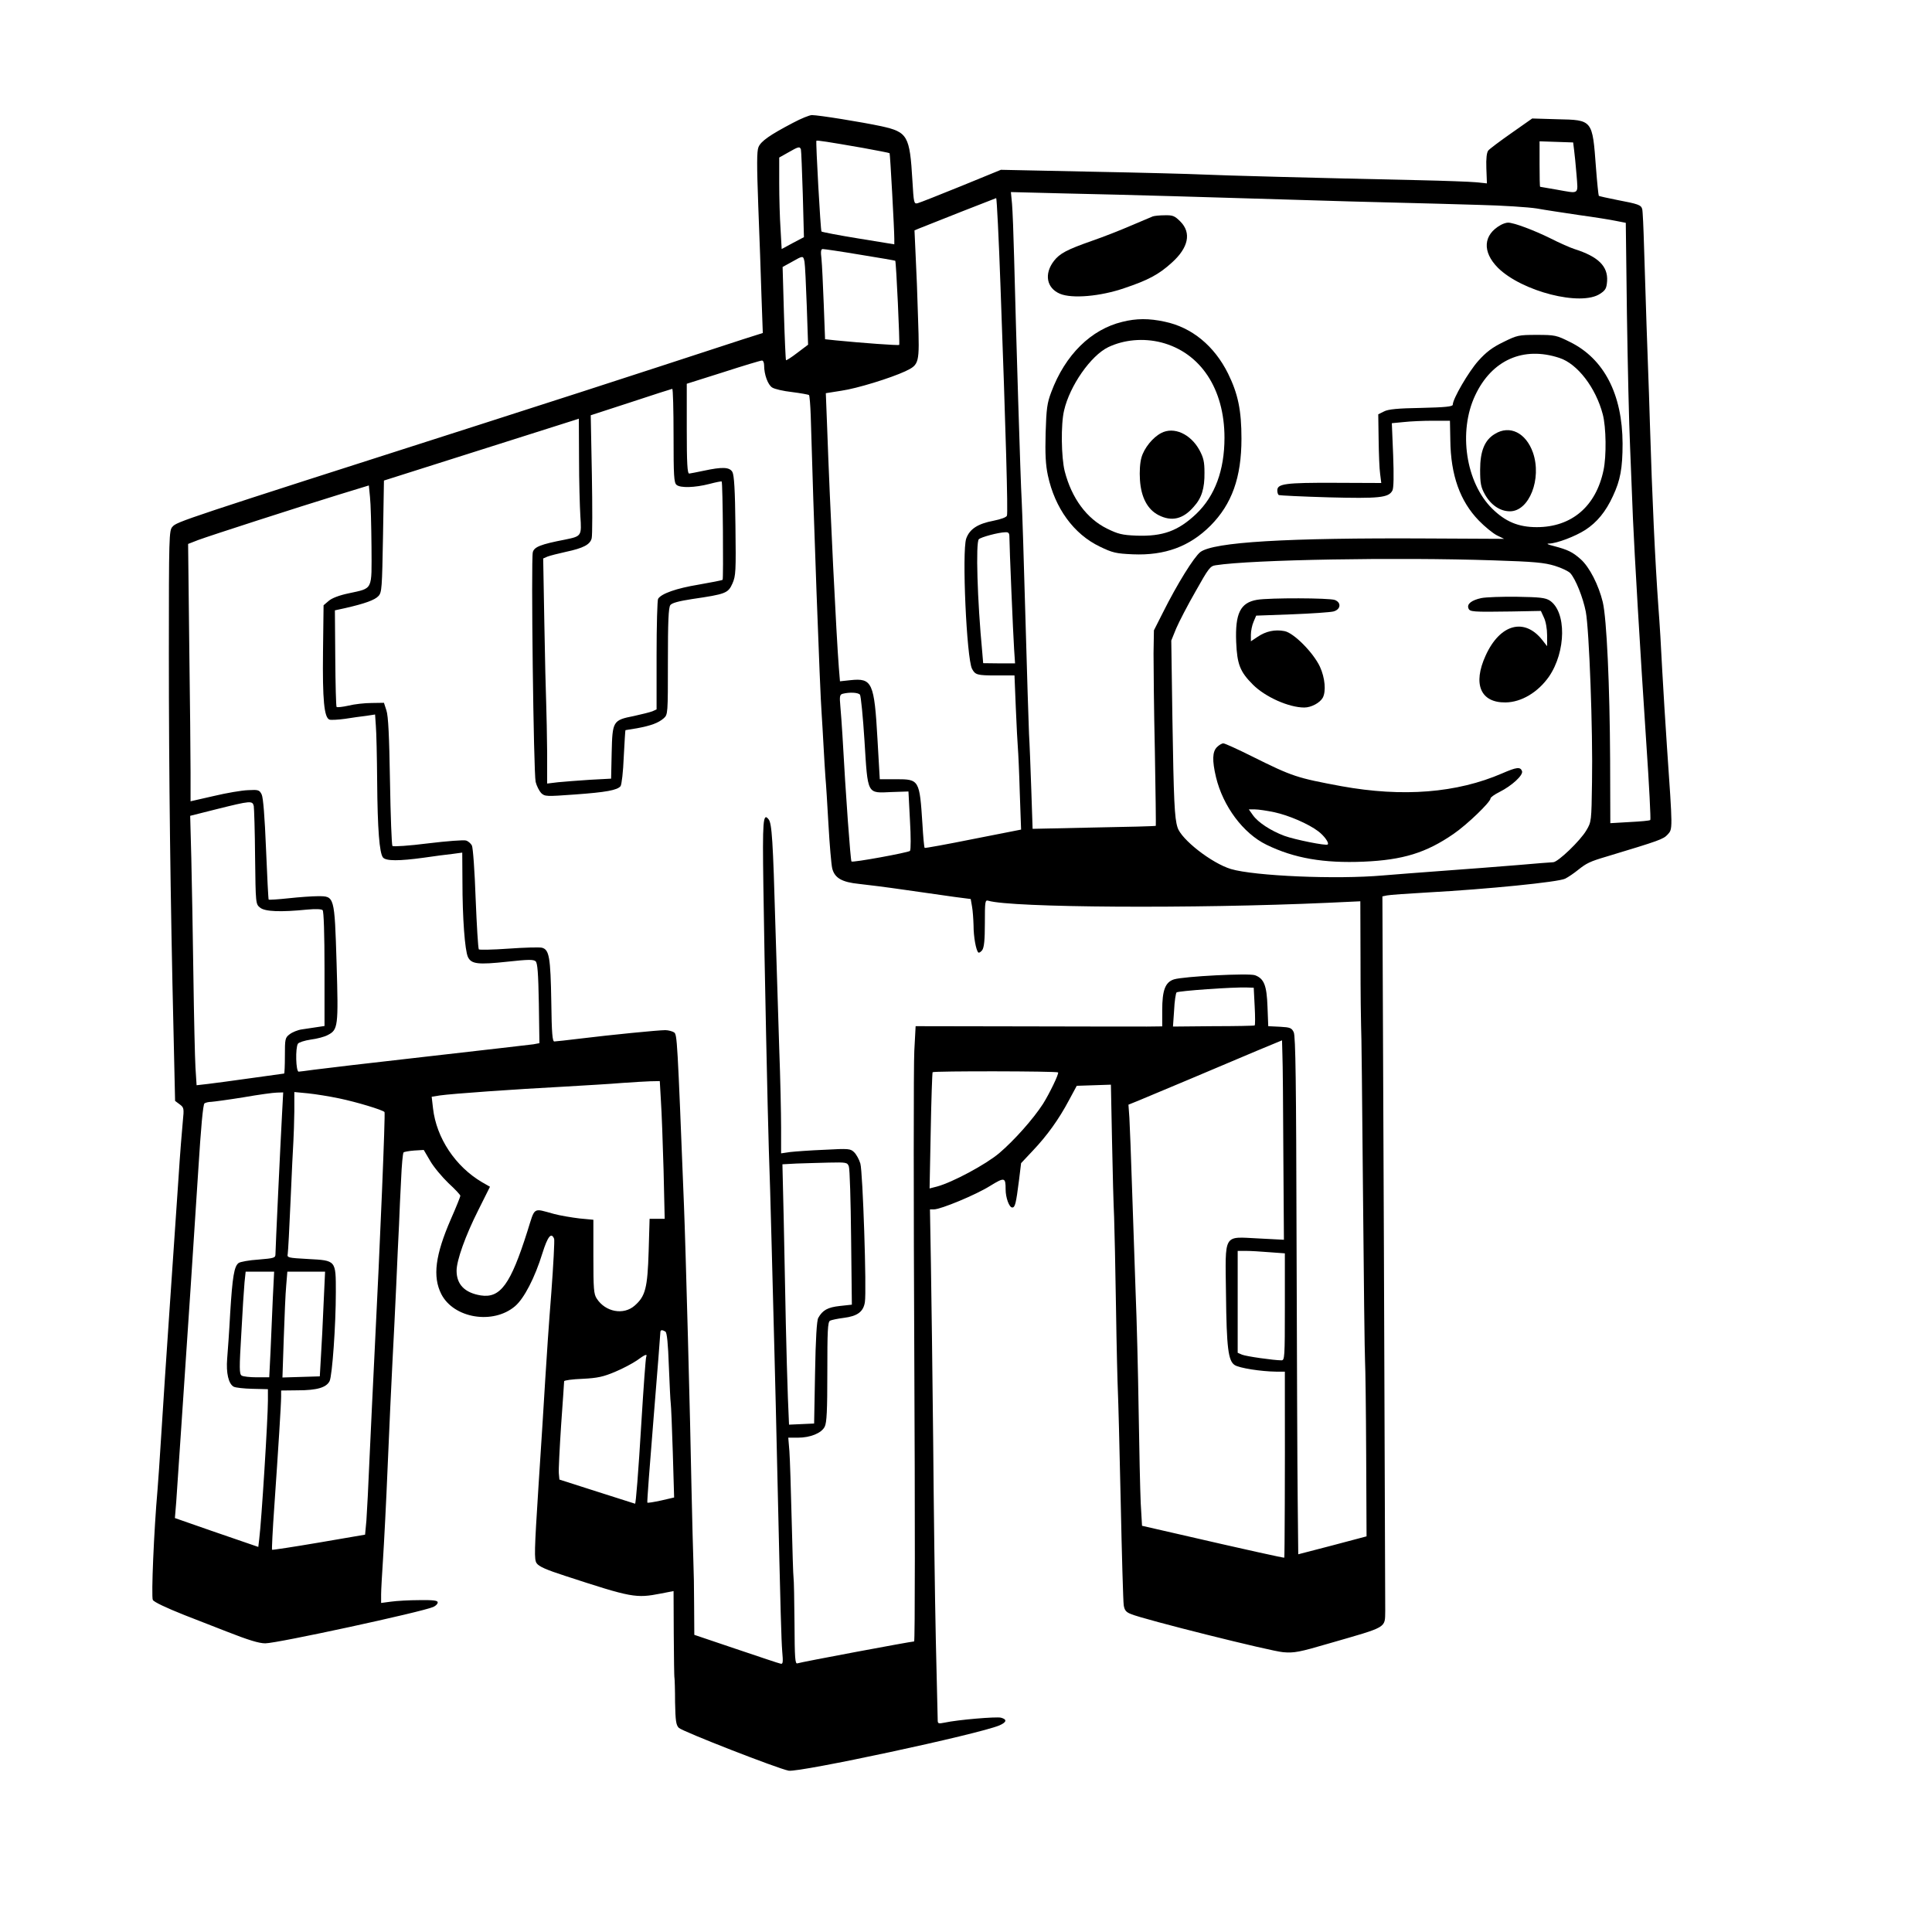
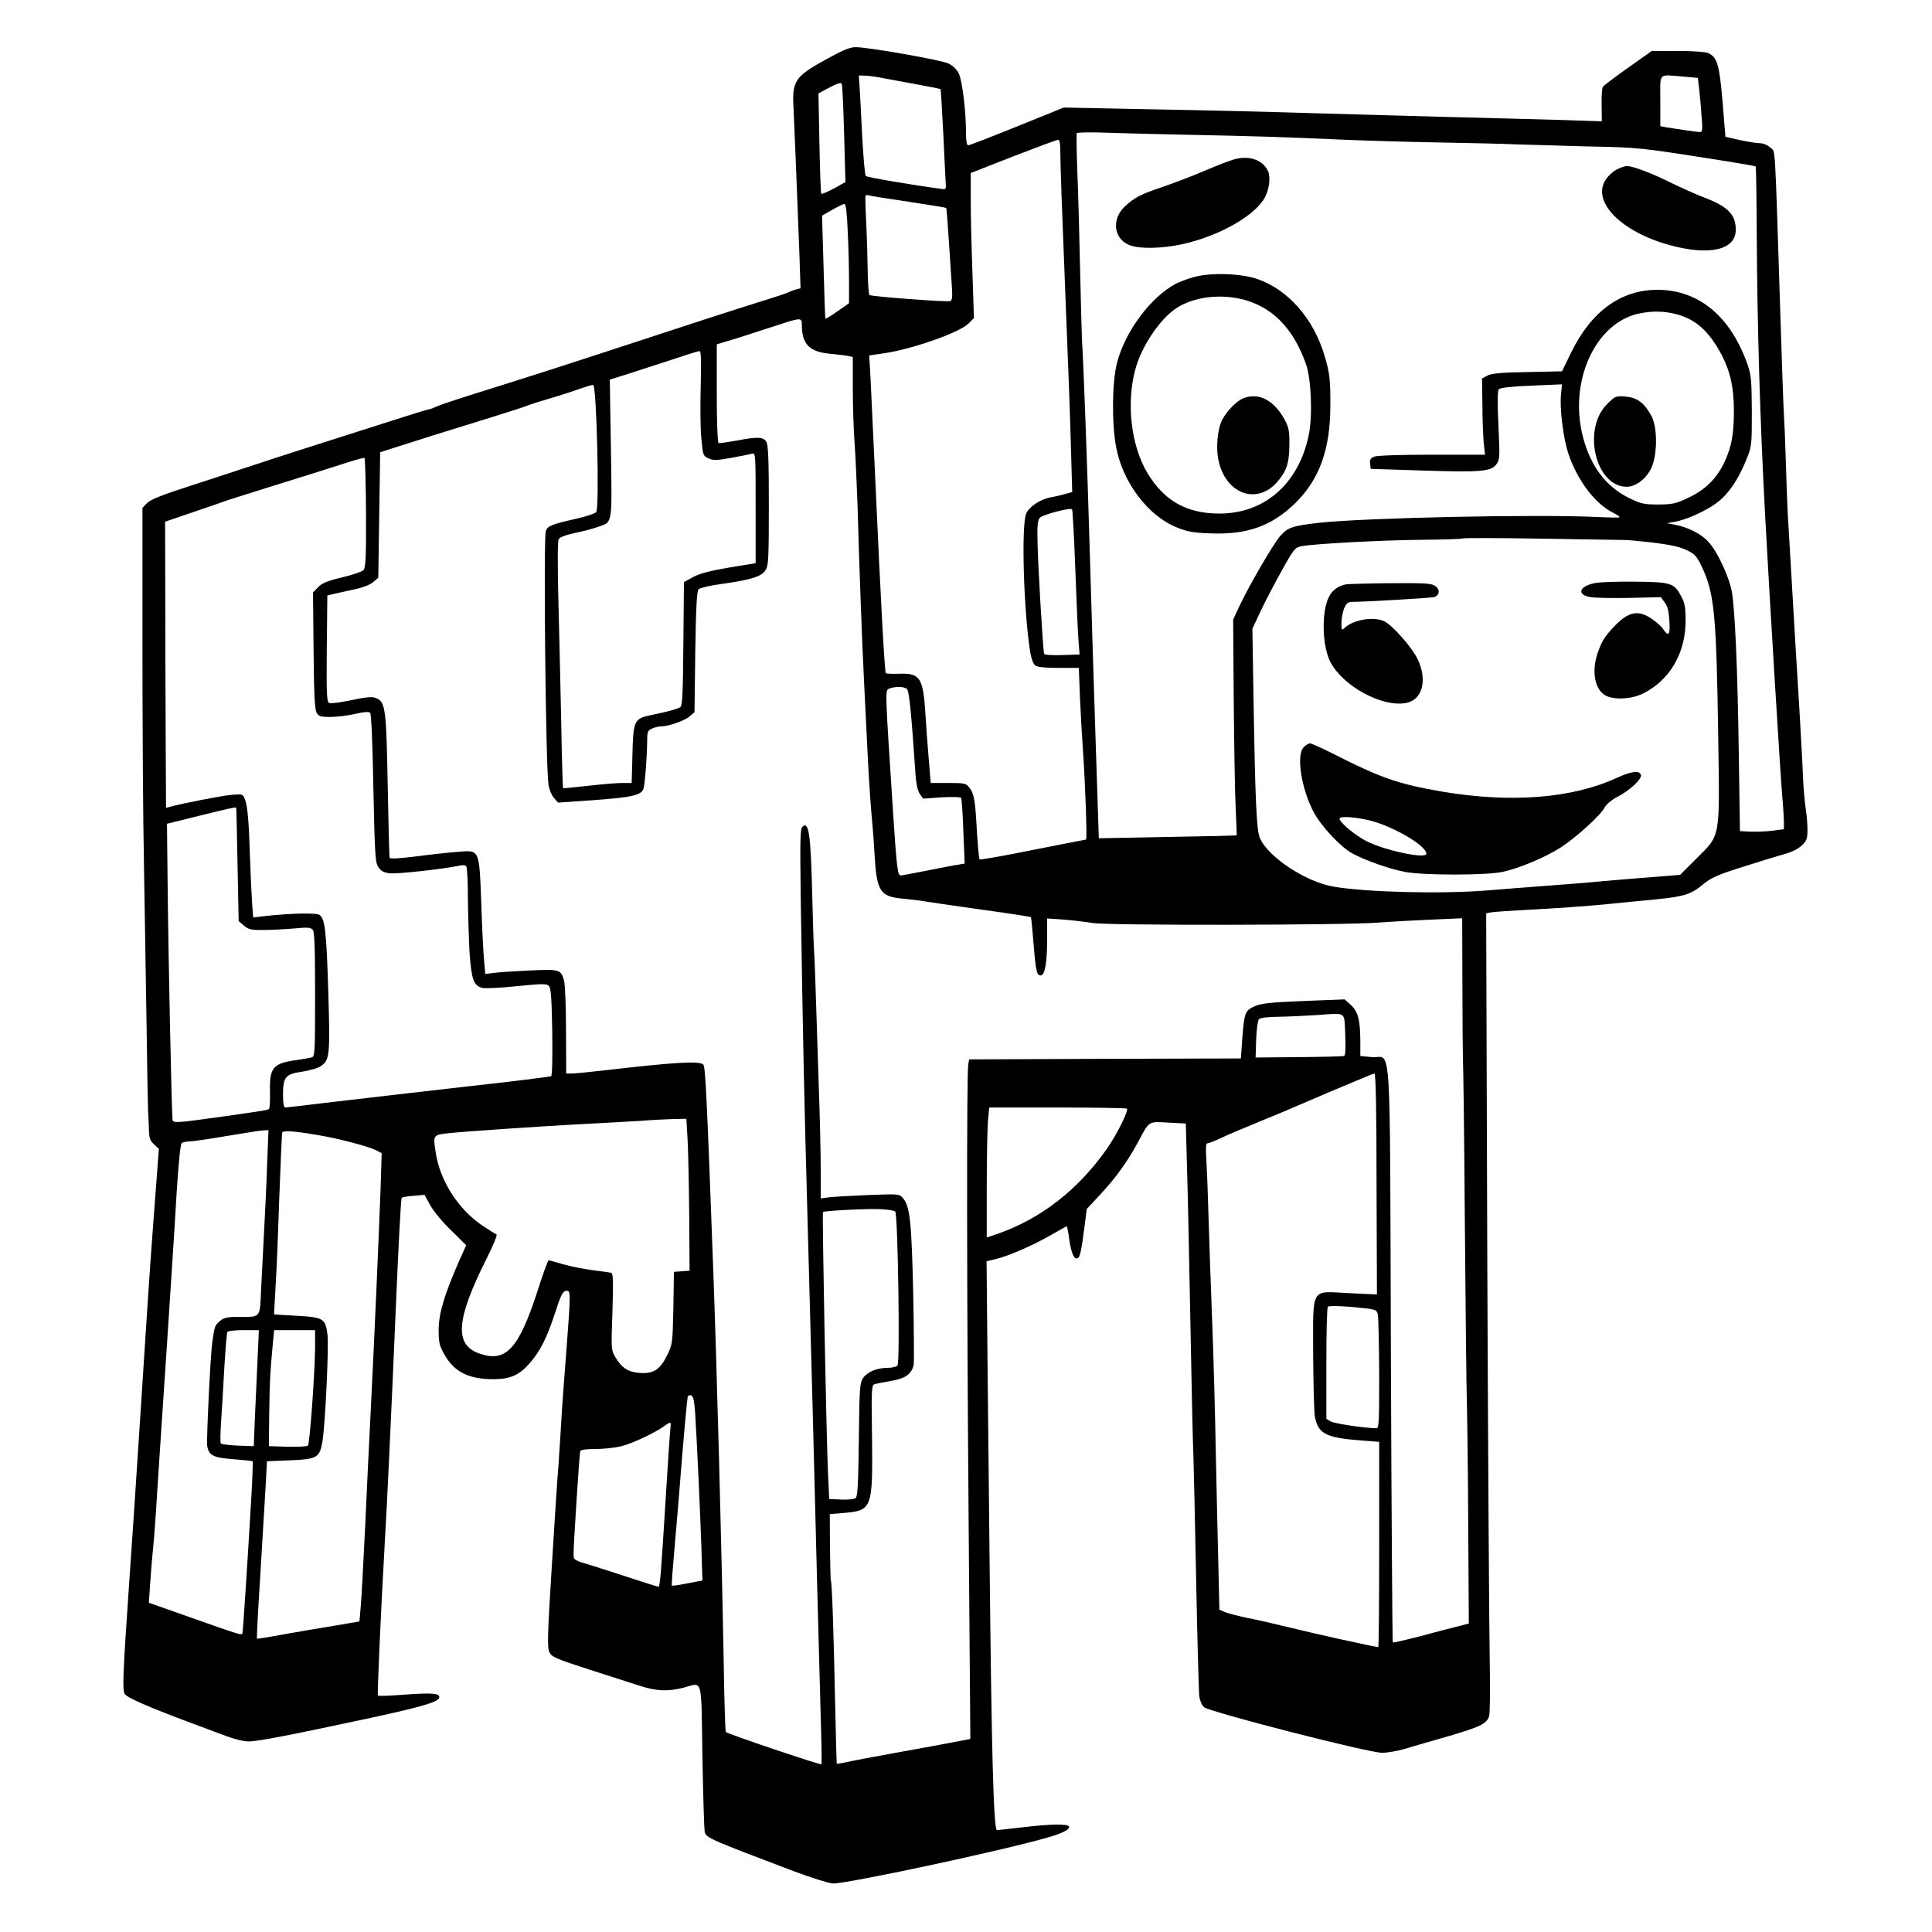
<svg xmlns="http://www.w3.org/2000/svg" version="1.0" width="1024pt" height="1024pt" viewBox="0 0 1024 1024" preserveAspectRatio="xMidYMid meet">
  <g transform="translate(0,1024) scale(0.1,-0.1)" fill="#000000" stroke="none">
-     <path d="M4203 9589 c-122 -64 -170 -97 -183 -129 -9 -22 -9 -94 -1 -312 6 -155 14 -371 17 -478 l7 -195 -104 -33 c-57 -19 -254 -83 -438 -143 -183 -60 -622 -202 -975 -315 -1564 -501 -1589 -509 -1612 -536 -18 -19 -19 -50 -19 -672 0 -637 8 -1304 25 -2016 l8 -355 24 -18 c23 -17 24 -21 17 -90 -4 -40 -15 -175 -23 -302 -9 -126 -29 -430 -46 -675 -17 -245 -37 -551 -45 -680 -8 -129 -17 -262 -20 -295 -19 -214 -34 -568 -25 -585 6 -11 69 -41 167 -80 87 -34 187 -73 223 -87 117 -46 173 -63 206 -63 63 0 834 167 891 193 13 6 23 16 23 24 0 10 -22 13 -97 12 -54 0 -122 -4 -150 -8 l-53 -7 0 45 c0 25 5 109 10 186 5 77 17 302 25 500 8 198 20 443 25 545 6 102 14 284 20 405 5 121 12 267 15 325 2 58 7 166 11 240 3 74 9 138 13 142 3 3 29 8 57 10 l50 3 34 -58 c19 -33 63 -85 97 -118 35 -32 63 -62 63 -67 0 -4 -22 -60 -50 -123 -83 -191 -98 -305 -51 -398 66 -129 275 -163 391 -64 48 41 105 151 145 281 28 89 47 113 62 76 3 -8 -4 -138 -15 -287 -12 -150 -26 -355 -32 -457 -6 -102 -22 -358 -36 -569 -22 -344 -23 -386 -10 -406 12 -18 51 -35 153 -68 352 -115 373 -119 506 -93 l67 13 1 -226 c1 -124 2 -230 4 -236 1 -5 3 -63 3 -127 2 -99 5 -121 20 -136 19 -19 524 -216 582 -227 57 -10 1005 193 1117 240 39 17 42 32 8 41 -26 6 -228 -11 -297 -26 -35 -7 -38 -6 -38 14 0 11 -5 203 -10 426 -5 223 -11 698 -14 1055 -4 358 -9 779 -12 938 l-5 287 21 0 c36 0 222 77 297 124 78 48 83 46 83 -18 0 -44 19 -96 35 -96 15 0 20 19 36 145 l11 90 62 66 c75 79 138 166 192 268 l41 76 90 3 91 3 6 -298 c3 -164 8 -345 11 -403 2 -58 7 -274 10 -480 3 -206 8 -406 10 -445 2 -38 9 -302 15 -585 6 -283 13 -530 16 -548 4 -26 12 -37 39 -47 65 -28 741 -197 806 -202 58 -5 85 0 245 47 312 90 294 79 296 173 0 28 -3 892 -7 1919 l-8 1867 24 5 c13 3 112 10 219 16 311 17 692 55 726 73 16 8 47 29 69 47 44 35 62 44 150 70 282 85 301 92 324 117 27 30 27 20 -4 468 -8 116 -19 298 -25 405 -5 107 -14 256 -20 330 -18 252 -33 578 -45 970 -3 96 -7 231 -10 300 -5 123 -9 260 -21 635 -3 105 -7 197 -10 207 -6 22 -22 27 -132 48 -51 10 -95 20 -98 22 -2 3 -9 70 -15 149 -19 255 -17 253 -205 257 l-133 4 -111 -78 c-60 -42 -116 -84 -122 -92 -8 -10 -12 -42 -10 -94 l3 -80 -58 6 c-32 3 -168 8 -303 11 -555 12 -1042 25 -1145 30 -60 3 -326 10 -590 15 l-480 10 -210 -86 c-116 -47 -219 -88 -231 -91 -20 -5 -21 0 -28 119 -14 239 -25 258 -165 289 -103 22 -332 59 -368 59 -12 0 -57 -18 -100 -41z m371 -133 c76 -14 139 -26 141 -28 3 -3 25 -405 25 -453 l0 -30 -190 31 c-105 17 -193 34 -196 37 -5 5 -31 476 -27 481 4 3 58 -5 247 -38z m3769 -11 c3 -22 9 -82 13 -132 8 -107 18 -100 -106 -78 -47 8 -86 15 -87 15 -2 0 -3 54 -3 120 l0 121 89 -3 89 -3 5 -40z m-4098 3 c2 -7 6 -115 10 -239 l6 -226 -59 -31 -59 -32 -6 107 c-4 58 -7 167 -7 242 l0 136 48 27 c54 31 61 33 67 16z m1980 -248 c176 -5 464 -14 640 -19 176 -6 417 -12 535 -15 118 -3 316 -8 440 -12 124 -3 261 -12 305 -19 44 -8 145 -23 225 -35 80 -11 168 -25 196 -31 l51 -10 6 -482 c4 -265 11 -585 17 -712 5 -126 12 -295 15 -375 8 -184 37 -682 71 -1193 15 -219 24 -400 21 -403 -3 -4 -52 -8 -109 -11 l-103 -6 -1 334 c-2 395 -18 749 -39 838 -22 90 -70 185 -117 227 -43 38 -67 50 -143 70 -33 8 -41 13 -24 13 41 1 138 38 191 72 62 40 109 97 147 180 39 83 51 147 51 278 -1 261 -98 449 -278 538 -72 36 -80 38 -177 38 -97 0 -104 -2 -177 -38 -58 -28 -91 -53 -133 -100 -51 -57 -135 -201 -135 -232 0 -10 -40 -14 -167 -17 -124 -2 -176 -7 -198 -19 l-30 -15 2 -134 c1 -74 4 -156 8 -182 l6 -48 -248 1 c-260 1 -303 -5 -303 -40 0 -11 3 -22 8 -25 4 -2 122 -8 263 -12 270 -7 319 -2 339 36 7 12 8 81 4 188 l-7 169 63 6 c35 4 104 7 154 7 l91 0 2 -103 c2 -186 52 -324 151 -426 31 -32 74 -67 95 -78 l39 -19 -404 2 c-753 4 -1135 -19 -1206 -72 -34 -27 -122 -168 -199 -322 l-47 -93 -2 -122 c0 -67 2 -300 7 -517 4 -217 6 -396 5 -397 -1 -2 -149 -6 -328 -9 l-325 -7 -7 209 c-4 115 -9 247 -12 294 -2 47 -11 324 -19 615 -8 292 -17 573 -20 625 -6 97 -30 889 -40 1285 -3 121 -8 249 -11 284 l-6 63 274 -7 c150 -3 417 -10 593 -15z m-922 -482 c28 -766 40 -1195 34 -1211 -3 -9 -32 -19 -71 -27 -84 -16 -127 -44 -145 -95 -23 -69 2 -634 31 -690 17 -32 27 -35 129 -35 l96 0 7 -172 c4 -95 9 -191 11 -213 2 -22 7 -128 10 -236 l7 -196 -254 -50 c-139 -28 -255 -49 -257 -47 -3 2 -8 59 -12 127 -15 233 -17 237 -138 237 l-88 0 -12 209 c-17 304 -28 328 -143 316 l-56 -6 -6 73 c-13 166 -47 846 -62 1274 l-7 180 82 13 c84 12 261 67 339 103 75 36 76 40 68 276 -3 114 -9 266 -13 339 l-6 132 24 10 c66 27 405 160 409 161 3 0 14 -213 23 -472z m-744 172 c101 -16 185 -31 186 -32 5 -6 25 -441 21 -446 -4 -4 -195 10 -337 24 l-56 6 -7 186 c-4 103 -9 211 -12 240 -5 40 -3 52 7 52 8 0 97 -13 198 -30z m-295 -37 c3 -16 8 -121 12 -234 l7 -206 -57 -43 c-31 -24 -58 -41 -60 -39 -2 2 -7 114 -11 249 l-7 245 49 27 c60 34 60 34 67 1z m4001 -510 c96 -31 193 -158 230 -299 18 -68 20 -221 4 -296 -40 -192 -169 -302 -354 -302 -97 0 -166 29 -236 98 -140 138 -181 409 -90 601 88 187 255 261 446 198z m-4215 -40 c0 -48 20 -103 43 -117 12 -8 59 -19 105 -24 46 -6 86 -13 90 -16 3 -4 7 -52 9 -109 14 -506 49 -1469 58 -1582 2 -33 7 -109 10 -170 3 -60 8 -135 10 -165 3 -30 10 -143 16 -250 6 -107 15 -212 20 -233 13 -51 52 -73 143 -82 39 -4 150 -18 246 -32 96 -14 213 -30 260 -37 l85 -11 7 -40 c4 -22 7 -67 8 -100 0 -61 13 -131 25 -143 4 -4 13 2 21 12 10 15 14 53 14 144 0 113 1 123 18 118 122 -37 1089 -43 1800 -11 l172 8 1 -314 c0 -173 2 -327 3 -344 2 -16 6 -410 10 -875 4 -465 9 -872 11 -905 2 -33 5 -255 6 -494 l2 -434 -181 -48 -181 -47 -3 292 c-2 160 -4 777 -6 1370 -2 837 -5 1085 -15 1105 -11 23 -19 26 -73 29 l-62 3 -4 103 c-4 113 -18 149 -66 167 -32 12 -380 -6 -430 -22 -46 -15 -62 -57 -62 -164 l0 -85 -82 -1 c-46 0 -340 0 -654 1 l-571 1 -7 -131 c-4 -73 -4 -806 0 -1631 4 -824 4 -1499 -1 -1499 -16 0 -603 -110 -618 -116 -13 -5 -15 24 -16 215 -1 121 -3 228 -5 238 -2 10 -6 149 -10 308 -4 160 -9 323 -12 363 l-6 72 51 0 c66 0 125 24 142 58 11 21 14 85 14 290 0 217 2 264 14 272 8 4 41 11 73 15 72 9 104 32 112 83 10 60 -11 693 -24 735 -6 21 -21 48 -32 59 -20 20 -28 21 -157 14 -75 -3 -157 -9 -183 -12 l-48 -7 0 134 c0 74 -4 265 -10 424 -5 160 -14 448 -20 640 -13 463 -19 550 -36 572 -30 39 -33 -7 -28 -352 6 -426 23 -1215 29 -1400 3 -77 10 -306 15 -510 5 -203 12 -462 15 -575 3 -113 10 -394 15 -625 18 -785 21 -880 26 -948 5 -56 4 -68 -8 -65 -8 1 -114 37 -236 78 l-222 75 -1 155 c0 85 -2 191 -4 235 -2 44 -6 220 -10 390 -6 343 -31 1281 -40 1500 -35 884 -36 900 -52 913 -9 6 -31 12 -47 12 -38 0 -290 -25 -453 -45 -67 -8 -127 -15 -135 -15 -10 0 -14 43 -16 208 -4 240 -11 279 -50 289 -15 3 -94 1 -177 -5 -82 -6 -153 -7 -157 -4 -4 4 -11 125 -17 269 -5 145 -14 271 -20 282 -6 11 -20 23 -31 26 -11 4 -102 -3 -201 -15 -101 -13 -184 -18 -189 -14 -4 5 -10 160 -13 344 -4 239 -9 346 -19 375 l-13 40 -65 -1 c-36 0 -91 -6 -123 -14 -31 -7 -60 -10 -63 -7 -3 2 -6 119 -7 258 l-2 254 55 12 c105 24 157 43 176 64 18 19 19 44 24 316 l5 296 495 157 c272 86 505 160 517 164 l21 7 1 -213 c0 -117 4 -254 7 -303 7 -106 7 -107 -81 -125 -130 -25 -164 -39 -171 -67 -10 -39 4 -1171 15 -1217 5 -21 19 -48 29 -59 20 -19 26 -19 179 -8 167 12 224 23 242 44 6 8 14 77 17 155 4 78 8 142 9 142 1 0 28 5 61 10 75 14 113 28 142 53 22 20 22 23 22 302 0 209 3 285 13 298 8 11 44 21 116 32 178 26 190 31 213 82 18 41 19 64 16 306 -2 190 -7 268 -16 285 -15 27 -54 28 -152 7 -36 -8 -71 -14 -77 -15 -10 0 -13 54 -13 238 l0 238 193 61 c105 34 198 62 205 62 7 1 12 -11 12 -26z m-480 -372 c0 -213 2 -250 16 -261 20 -17 96 -15 174 5 34 9 64 15 65 13 6 -5 10 -517 5 -521 -3 -3 -61 -14 -129 -26 -115 -19 -196 -47 -213 -75 -4 -6 -8 -140 -8 -299 l0 -287 -22 -10 c-13 -5 -57 -16 -98 -25 -112 -22 -114 -27 -118 -194 l-3 -138 -112 -6 c-62 -4 -138 -10 -169 -13 l-58 -7 0 164 c-1 90 -3 207 -5 259 -2 52 -7 247 -10 433 l-6 337 23 10 c13 5 56 16 97 25 94 20 129 39 137 72 4 15 4 167 1 339 l-6 313 212 69 c117 39 215 70 220 71 4 1 7 -111 7 -248z m-1601 -588 c1 -236 10 -219 -122 -248 -48 -10 -88 -25 -105 -40 l-27 -23 -3 -247 c-3 -255 6 -348 34 -359 8 -3 45 -1 82 4 37 6 88 13 114 16 l46 7 4 -59 c3 -33 6 -165 7 -295 2 -254 12 -381 31 -404 16 -19 85 -19 216 -1 54 8 123 17 152 20 l52 7 1 -153 c0 -195 13 -365 29 -400 18 -38 53 -42 211 -25 110 12 136 12 148 2 10 -10 14 -61 17 -224 l3 -210 -32 -6 c-17 -2 -272 -32 -565 -65 -294 -33 -564 -65 -600 -70 -37 -5 -73 -10 -79 -10 -15 0 -18 126 -4 148 4 7 35 17 68 22 33 4 74 15 90 24 55 28 57 45 47 380 -11 359 -11 356 -99 356 -30 0 -100 -5 -155 -11 -56 -6 -103 -9 -106 -7 -2 3 -8 123 -14 268 -7 172 -15 272 -23 289 -12 24 -17 26 -72 23 -33 -1 -115 -15 -182 -31 l-123 -28 0 151 c0 83 -3 390 -7 682 l-6 531 54 21 c65 24 520 171 744 240 l160 49 6 -61 c4 -34 7 -152 8 -263z m3381 52 c0 -51 20 -522 25 -596 l5 -75 -84 0 -85 1 -5 60 c-26 271 -35 580 -18 597 11 11 103 36 140 37 17 1 22 -4 22 -24z m2565 -125 c219 -7 270 -12 326 -29 36 -11 73 -29 82 -39 28 -31 67 -128 82 -204 18 -94 38 -632 33 -903 -3 -207 -3 -211 -30 -256 -32 -55 -151 -169 -176 -169 -10 0 -94 -7 -187 -15 -94 -8 -269 -21 -390 -30 -121 -9 -267 -20 -325 -25 -246 -22 -682 -3 -806 34 -102 31 -264 157 -283 221 -16 50 -20 140 -27 575 l-6 415 26 64 c15 35 61 124 103 197 68 121 77 134 106 138 191 30 964 43 1472 26z m-3357 -712 c5 -7 16 -118 24 -245 18 -288 12 -277 143 -271 l90 3 8 -154 c5 -84 5 -156 0 -161 -10 -9 -304 -63 -310 -56 -5 5 -30 341 -48 671 -3 50 -8 118 -11 152 -5 53 -3 62 13 66 36 9 81 7 91 -5z m-3213 -590 c2 -13 6 -135 7 -271 3 -248 3 -249 27 -268 26 -21 109 -24 249 -10 44 4 76 3 82 -3 6 -6 10 -126 10 -312 l0 -302 -40 -6 c-22 -3 -58 -9 -80 -12 -22 -3 -51 -15 -65 -26 -24 -18 -25 -25 -25 -114 0 -52 -2 -94 -4 -94 -2 0 -80 -11 -173 -24 -92 -13 -196 -27 -230 -31 l-61 -7 -6 94 c-3 51 -8 271 -11 488 -3 217 -8 497 -11 621 l-6 225 143 36 c177 44 187 45 194 16z m5305 -1061 c3 -55 3 -100 0 -102 -3 -2 -101 -4 -219 -4 l-214 -2 6 86 c2 48 9 91 13 95 9 8 302 29 374 26 l35 -1 5 -98z m152 -785 l3 -453 -135 7 c-189 9 -176 32 -172 -295 3 -285 12 -354 46 -376 24 -16 139 -34 219 -35 l47 0 0 -132 c1 -381 -1 -852 -3 -854 -2 -2 -194 40 -588 131 l-166 38 -7 121 c-3 67 -8 288 -11 491 -3 204 -10 485 -16 625 -5 140 -13 390 -19 555 -5 165 -12 332 -14 370 l-5 70 52 21 c29 12 151 63 272 114 121 51 281 119 355 150 l135 56 2 -75 c2 -42 4 -280 5 -529z m-1194 434 c6 -6 -46 -113 -80 -167 -51 -79 -152 -193 -232 -261 -71 -60 -248 -155 -330 -177 l-39 -10 6 304 c3 167 8 308 10 312 5 7 657 6 665 -1z m-2105 -151 c4 -58 10 -223 14 -365 l6 -260 -40 0 -40 0 -5 -172 c-6 -195 -17 -238 -74 -288 -59 -52 -155 -34 -201 37 -16 24 -18 51 -18 223 l0 195 -74 7 c-41 5 -102 15 -135 24 -114 31 -99 40 -141 -93 -89 -281 -143 -355 -247 -339 -85 14 -128 58 -128 131 0 54 46 184 115 321 l62 124 -42 24 c-141 83 -242 234 -260 392 l-7 61 44 7 c62 9 399 33 648 46 118 7 260 15 315 20 55 4 123 8 151 9 l51 1 6 -105z m-2008 -67 c-9 -166 -35 -719 -35 -745 0 -20 -6 -22 -90 -29 -49 -3 -97 -12 -105 -18 -24 -17 -33 -73 -45 -266 -5 -96 -13 -205 -16 -242 -6 -75 7 -133 35 -148 10 -5 54 -10 99 -11 l82 -2 0 -61 c0 -94 -34 -640 -46 -733 l-5 -42 -32 11 c-18 6 -117 40 -221 76 l-189 66 7 85 c6 90 41 604 75 1116 11 165 30 455 42 645 14 223 25 348 33 352 6 4 22 8 36 8 14 1 90 11 170 24 80 14 160 25 178 25 l33 1 -6 -112z m304 80 c91 -19 227 -60 239 -72 5 -6 -23 -690 -53 -1281 -8 -154 -19 -399 -26 -545 -6 -146 -14 -298 -17 -339 l-7 -75 -245 -42 c-135 -23 -247 -40 -248 -38 -2 1 3 105 12 231 21 303 36 540 36 580 l0 33 88 1 c103 0 152 15 169 49 14 30 33 296 33 471 0 170 2 168 -147 176 -108 6 -112 7 -108 27 2 12 9 138 15 281 6 143 13 285 15 315 2 30 4 102 5 159 l0 103 73 -7 c39 -4 114 -16 166 -27z m2700 -360 c5 -13 10 -183 12 -378 l4 -355 -64 -7 c-64 -7 -91 -22 -114 -63 -8 -13 -14 -113 -17 -290 l-5 -270 -66 -3 -67 -3 -6 143 c-3 79 -8 256 -11 393 -3 138 -8 384 -11 547 l-7 297 74 4 c41 1 118 4 172 5 93 2 98 1 106 -20z m2229 -455 l82 -6 0 -283 c0 -269 -1 -284 -18 -284 -40 0 -188 21 -209 30 l-23 10 0 270 0 270 43 0 c23 0 79 -3 125 -7z m-5282 -243 c-3 -77 -9 -203 -12 -280 l-7 -140 -66 0 c-36 0 -72 4 -80 9 -13 8 -13 39 -2 223 6 117 14 239 17 271 l6 57 75 0 76 0 -7 -140z m269 -32 c-4 -95 -10 -220 -14 -278 l-6 -105 -99 -3 -99 -3 7 208 c4 114 9 240 13 280 l6 73 100 0 100 0 -8 -172z m1812 -146 c8 -5 14 -65 18 -182 4 -96 8 -185 10 -197 2 -13 7 -130 11 -262 l7 -238 -69 -16 c-38 -8 -71 -14 -73 -11 -2 2 13 203 33 446 20 244 36 449 36 456 0 14 9 15 27 4z m-102 -134 c-3 -7 -14 -159 -25 -338 -17 -283 -30 -440 -34 -440 0 0 -91 29 -201 64 l-200 64 -3 32 c-2 17 4 132 12 256 9 124 16 229 16 233 0 5 44 11 98 13 80 4 110 11 172 37 41 17 93 45 115 60 45 33 57 37 50 19z" />
-     <path d="M6110 9093 c-8 -3 -60 -25 -116 -49 -55 -24 -147 -60 -205 -80 -134 -47 -172 -67 -203 -107 -53 -69 -39 -144 32 -174 64 -27 215 -14 342 30 125 42 182 72 251 135 88 79 105 158 45 218 -30 30 -40 34 -82 33 -27 0 -56 -3 -64 -6z" />
-     <path d="M7955 9048 c-94 -52 -100 -142 -16 -227 127 -126 441 -206 542 -138 29 19 34 29 37 67 5 79 -47 130 -173 170 -22 7 -79 32 -126 56 -91 45 -196 84 -226 84 -10 0 -27 -6 -38 -12z" />
-     <path d="M5948 8534 c-165 -40 -302 -174 -376 -372 -22 -58 -26 -87 -30 -217 -3 -112 0 -169 12 -225 37 -173 137 -311 275 -377 68 -33 86 -37 176 -41 169 -7 300 41 411 152 113 114 164 255 164 461 0 150 -18 237 -71 345 -73 147 -192 245 -336 275 -83 18 -150 18 -225 -1z m207 -109 c208 -54 335 -246 335 -505 0 -173 -51 -309 -149 -403 -96 -91 -177 -121 -318 -116 -76 3 -98 9 -155 37 -108 53 -188 161 -225 305 -18 73 -21 248 -3 322 30 130 141 290 234 335 84 40 186 49 281 25z" />
-     <path d="M6155 7945 c-45 -23 -91 -80 -105 -130 -8 -27 -11 -75 -8 -119 6 -92 40 -156 98 -186 70 -36 130 -22 187 44 42 46 58 97 57 181 0 57 -5 79 -27 120 -47 85 -135 125 -202 90z" />
-     <path d="M7923 7940 c-54 -32 -78 -91 -78 -190 0 -72 4 -92 25 -130 32 -57 81 -90 133 -90 102 0 170 172 122 311 -37 105 -123 148 -202 99z" />
-     <path d="M7851 7070 c-51 -11 -77 -31 -68 -54 7 -19 20 -20 228 -17 l156 3 16 -35 c10 -20 17 -60 17 -94 l0 -58 -25 32 c-95 121 -225 86 -301 -82 -69 -151 -27 -250 106 -248 84 1 172 54 230 137 91 133 93 344 4 403 -24 15 -52 18 -174 20 -80 1 -165 -2 -189 -7z" />
-     <path d="M6663 7061 c-89 -15 -117 -72 -111 -224 5 -118 20 -157 89 -226 65 -65 190 -121 272 -121 37 0 83 25 98 52 18 34 12 105 -15 164 -35 75 -139 180 -188 189 -51 10 -99 -1 -142 -30 l-36 -24 0 35 c0 19 6 50 14 68 l14 33 190 7 c105 4 203 11 219 15 39 10 44 47 8 61 -29 11 -345 12 -412 1z" />
-     <path d="M6450 6280 c-24 -24 -26 -70 -5 -159 37 -154 144 -298 267 -358 147 -72 304 -99 516 -90 208 9 331 47 476 147 73 50 196 169 196 188 0 6 21 21 47 34 66 33 128 90 120 111 -9 24 -29 21 -105 -12 -240 -104 -526 -127 -852 -68 -236 44 -257 50 -474 158 -76 38 -144 69 -152 69 -8 0 -23 -9 -34 -20z m304 -345 c76 -16 182 -62 233 -101 32 -24 59 -62 50 -70 -7 -8 -176 26 -230 46 -72 27 -139 71 -166 109 l-22 31 33 0 c18 0 64 -7 102 -15z" />
+     <path d="M4385 9929 c-172 -94 -188 -117 -179 -263 4 -83 19 -453 31 -772 l6 -182 -24 -6 c-13 -4 -33 -11 -44 -17 -11 -5 -69 -24 -130 -43 -129 -40 -401 -128 -790 -256 -260 -85 -382 -125 -765 -245 -80 -25 -159 -52 -177 -60 -17 -8 -35 -15 -41 -15 -5 0 -87 -25 -183 -56 -440 -140 -652 -208 -744 -239 -55 -18 -200 -66 -321 -105 -165 -53 -228 -78 -245 -97 l-24 -25 0 -726 c0 -400 3 -923 8 -1162 4 -239 10 -628 14 -865 3 -236 7 -439 8 -450 1 -11 3 -48 4 -83 1 -54 5 -66 27 -87 l26 -24 -11 -148 c-6 -81 -16 -206 -21 -278 -13 -171 -34 -480 -65 -970 -14 -220 -30 -461 -35 -535 -5 -74 -16 -232 -24 -350 -35 -507 -38 -587 -25 -608 12 -20 124 -69 344 -151 44 -16 122 -46 174 -65 59 -23 111 -36 140 -36 46 0 217 33 576 110 331 70 428 98 433 122 5 23 -34 27 -184 16 -75 -6 -138 -8 -141 -5 -4 5 15 438 37 822 12 205 30 577 61 1305 12 278 24 508 28 511 3 4 32 9 63 11 l58 5 31 -56 c17 -31 67 -91 111 -133 l79 -78 -37 -82 c-79 -181 -108 -277 -109 -363 0 -71 3 -86 31 -135 52 -92 128 -130 261 -130 86 0 136 22 189 83 56 64 92 133 135 266 31 94 41 117 58 119 27 4 27 0 2 -329 -11 -140 -23 -301 -26 -359 -3 -58 -10 -163 -15 -235 -6 -71 -22 -318 -36 -547 -22 -353 -24 -421 -12 -445 12 -25 32 -34 208 -91 107 -34 229 -74 271 -87 88 -29 151 -31 232 -10 104 27 93 67 100 -368 4 -211 9 -392 13 -401 11 -28 41 -41 469 -203 94 -35 188 -65 210 -66 71 -2 884 171 1135 243 82 23 124 45 115 60 -9 14 -101 12 -245 -5 -69 -8 -130 -15 -136 -15 -18 0 -29 433 -39 1430 -3 289 -8 764 -11 1055 l-5 530 50 12 c67 16 198 73 293 128 43 25 79 45 82 45 2 0 7 -24 11 -52 9 -74 24 -118 40 -118 19 0 25 26 45 183 l10 79 69 74 c86 92 148 179 203 281 61 114 52 109 160 103 l93 -5 6 -220 c4 -121 12 -490 18 -820 6 -330 13 -649 16 -710 2 -60 9 -364 15 -675 6 -311 14 -584 16 -608 3 -24 14 -50 25 -60 26 -25 876 -243 944 -242 28 0 80 9 115 19 36 11 137 40 224 65 182 53 216 69 229 111 4 17 6 145 3 285 -3 140 -9 1091 -13 2112 l-6 1857 24 5 c13 3 119 10 234 16 116 6 280 18 365 26 85 9 214 21 285 28 145 15 179 26 247 83 40 32 76 48 210 90 90 29 190 59 222 68 36 10 70 28 87 45 25 24 29 36 29 82 0 30 -4 79 -9 109 -5 30 -12 108 -15 174 -2 66 -12 235 -20 375 -9 140 -25 410 -36 600 -11 190 -22 381 -25 425 -2 44 -7 168 -10 275 -3 107 -8 218 -10 245 -2 28 -11 268 -19 535 -30 937 -25 850 -52 877 -14 14 -36 23 -56 24 -18 0 -67 8 -108 17 l-75 17 -15 185 c-17 198 -28 237 -77 259 -14 6 -84 11 -161 11 l-137 0 -127 -90 c-70 -49 -130 -95 -133 -101 -4 -6 -7 -49 -6 -96 l1 -86 -212 7 c-117 3 -388 11 -603 16 -214 6 -536 15 -715 20 -179 6 -549 15 -824 20 l-498 10 -247 -100 c-136 -55 -252 -100 -259 -100 -8 0 -12 22 -12 69 0 112 -20 273 -38 311 -10 21 -31 42 -54 53 -38 19 -426 87 -493 87 -30 0 -68 -16 -150 -61z m300 -104 c39 -7 121 -22 184 -34 62 -11 115 -22 116 -23 2 -2 8 -111 15 -243 6 -132 12 -251 13 -265 2 -20 -2 -24 -18 -22 -157 21 -399 62 -406 69 -5 5 -13 99 -19 208 -5 110 -12 228 -14 263 l-4 62 32 -1 c17 0 63 -6 101 -14z m4238 9 l76 -7 6 -51 c3 -28 10 -93 13 -143 7 -80 6 -93 -8 -93 -14 0 -101 13 -177 25 l-33 6 0 134 c0 155 -15 140 123 129z m-4449 -304 l7 -255 -61 -34 c-34 -18 -64 -31 -67 -28 -3 3 -7 124 -10 269 l-5 263 58 31 c40 21 61 28 65 20 4 -6 9 -126 13 -266z m1851 -5 c310 -6 495 -12 785 -25 113 -5 342 -12 510 -15 168 -3 352 -7 410 -10 58 -2 229 -7 380 -11 285 -6 268 -4 743 -79 82 -13 150 -25 152 -27 3 -2 5 -159 6 -349 3 -508 17 -982 44 -1491 24 -450 81 -1379 92 -1508 4 -41 7 -95 8 -120 l0 -45 -60 -8 c-33 -4 -86 -6 -117 -5 l-56 3 -6 405 c-6 442 -20 769 -37 864 -14 78 -76 212 -123 263 -38 43 -109 79 -179 92 l-42 8 40 7 c62 11 159 54 219 97 63 45 117 122 160 228 31 75 31 77 31 261 -1 166 -3 191 -23 249 -91 256 -258 394 -477 395 -193 0 -350 -113 -457 -331 l-49 -101 -182 -4 c-137 -2 -189 -7 -212 -18 l-30 -16 2 -139 c0 -77 4 -168 7 -202 l7 -63 -280 0 c-162 0 -291 -4 -306 -10 -21 -8 -26 -16 -23 -38 l3 -27 279 -9 c308 -10 359 -5 388 34 17 24 18 38 10 205 -6 125 -5 184 2 192 7 8 67 15 173 19 l162 7 -5 -49 c-9 -74 12 -244 41 -325 48 -139 141 -260 234 -306 23 -12 39 -23 34 -25 -4 -2 -60 -1 -123 2 -318 15 -1221 -4 -1470 -31 -138 -16 -163 -24 -203 -68 -36 -40 -165 -261 -219 -376 l-32 -69 3 -420 c2 -232 6 -488 10 -571 4 -82 6 -151 6 -152 -1 -2 -166 -6 -366 -9 l-365 -7 -12 364 c-12 352 -25 785 -37 1189 -11 382 -34 1018 -40 1080 -1 19 -6 186 -10 370 -4 184 -10 423 -15 530 -4 107 -5 199 -3 204 4 5 80 6 177 2 94 -3 293 -8 441 -11z m-705 -94 c0 -61 9 -317 25 -711 18 -451 25 -631 31 -847 l7 -241 -40 -11 c-21 -6 -55 -14 -74 -17 -55 -10 -115 -50 -130 -86 -27 -64 -13 -526 22 -738 5 -31 16 -60 26 -67 11 -9 54 -13 124 -13 l107 0 6 -157 c4 -87 11 -214 16 -283 12 -168 23 -470 16 -470 -3 0 -130 -25 -282 -55 -152 -31 -279 -53 -282 -50 -3 3 -9 67 -14 143 -9 172 -15 205 -40 237 -18 24 -25 25 -112 25 l-93 0 -11 133 c-6 72 -14 177 -17 232 -12 193 -28 218 -139 214 -36 -1 -68 0 -71 3 -6 6 -27 381 -55 1008 -11 239 -23 489 -26 556 l-7 120 81 12 c146 21 396 109 444 156 l30 30 -8 245 c-5 135 -9 309 -9 385 l0 139 225 88 c124 48 231 88 238 88 8 1 12 -19 12 -68z m-806 -260 c109 -17 199 -31 201 -33 2 -2 8 -79 14 -173 6 -93 13 -203 16 -243 4 -55 2 -74 -9 -78 -15 -6 -414 24 -427 32 -5 3 -9 60 -10 127 -1 67 -4 183 -8 257 -4 74 -5 138 -4 142 2 4 9 5 16 3 7 -3 101 -18 211 -34z m-321 -153 c4 -79 7 -197 7 -264 l0 -121 -61 -43 c-33 -23 -62 -41 -64 -39 -2 2 -6 126 -10 275 l-8 271 54 31 c30 17 59 31 65 31 7 1 13 -48 17 -141z m4391 -443 c104 -27 175 -91 241 -216 46 -88 65 -173 65 -295 0 -125 -12 -191 -49 -271 -42 -89 -100 -147 -190 -190 -69 -33 -84 -36 -161 -37 -76 0 -92 4 -151 32 -127 62 -209 169 -250 330 -75 294 69 605 302 651 69 14 130 12 193 -4z m-4634 -57 c0 -102 40 -143 149 -153 36 -3 78 -9 94 -11 l27 -6 0 -162 c0 -90 4 -219 9 -287 5 -68 12 -218 16 -334 9 -323 24 -730 35 -945 5 -107 14 -289 20 -405 6 -115 15 -250 20 -300 5 -49 12 -139 15 -200 12 -203 28 -228 159 -239 39 -4 98 -11 131 -17 33 -5 167 -25 298 -43 130 -18 239 -35 241 -37 2 -2 8 -65 14 -140 12 -147 17 -169 38 -169 22 0 34 68 34 189 l0 113 88 -6 c48 -4 116 -12 152 -18 81 -14 1341 -12 1515 2 66 5 193 12 283 16 l162 7 1 -349 c0 -192 2 -374 3 -404 2 -30 7 -419 10 -865 4 -445 8 -880 11 -965 2 -85 6 -380 7 -655 l3 -500 -65 -17 c-36 -9 -126 -32 -199 -52 -74 -19 -137 -34 -139 -31 -2 2 -7 691 -10 1530 -6 1739 5 1563 -100 1572 l-62 6 0 81 c-1 111 -12 155 -51 190 l-32 29 -181 -7 c-227 -9 -263 -13 -306 -34 -41 -20 -46 -36 -56 -172 l-7 -100 -720 -2 -720 -3 -5 -25 c-9 -42 -8 -1219 2 -2431 l9 -1146 -84 -16 c-46 -9 -183 -34 -305 -56 -122 -22 -243 -45 -269 -51 -26 -6 -49 -9 -50 -8 -1 2 -5 152 -9 333 -7 346 -16 626 -22 636 -2 3 -4 84 -5 180 l-1 174 74 6 c150 13 154 23 150 396 -4 266 -3 281 15 287 10 3 49 10 87 17 76 13 109 37 119 87 2 15 1 189 -3 387 -9 376 -17 453 -56 497 -18 20 -25 20 -184 14 -91 -4 -184 -9 -207 -12 l-43 -6 0 148 c0 82 -4 277 -10 434 -5 157 -12 366 -15 465 -3 99 -7 216 -10 260 -3 44 -7 179 -10 300 -8 325 -18 392 -51 364 -13 -11 -14 -61 -10 -378 12 -770 17 -1008 36 -1701 23 -846 36 -1322 50 -1900 6 -234 15 -551 19 -705 5 -154 7 -283 5 -286 -3 -6 -498 161 -507 171 -3 3 -8 165 -11 360 -12 652 -36 1549 -56 2100 -33 893 -41 1064 -52 1077 -17 21 -148 14 -541 -32 -71 -8 -142 -15 -157 -15 l-29 0 -1 228 c0 125 -5 243 -10 263 -17 61 -23 63 -187 55 -80 -4 -165 -9 -188 -13 l-43 -5 -6 68 c-4 38 -11 174 -15 302 -11 294 -8 287 -124 277 -45 -3 -144 -14 -220 -24 -97 -12 -140 -14 -142 -7 -2 6 -6 176 -10 379 -7 395 -12 443 -55 464 -26 13 -48 11 -168 -14 -40 -8 -79 -12 -87 -9 -13 5 -15 44 -13 288 l3 282 30 7 c17 4 65 15 108 24 48 10 88 25 105 40 l27 23 5 332 5 333 75 24 c89 29 293 93 520 163 91 28 174 55 185 60 11 5 67 23 125 40 58 17 129 40 158 51 29 10 59 19 66 19 18 0 34 -653 16 -674 -6 -8 -54 -24 -108 -36 -126 -28 -150 -38 -159 -64 -13 -35 -1 -1238 14 -1344 3 -24 16 -56 28 -70 l23 -26 173 12 c217 15 270 27 280 63 8 31 18 162 19 245 0 55 2 62 25 72 14 7 36 12 49 12 39 0 125 30 151 53 l26 22 4 320 c4 241 8 322 18 332 7 7 62 20 122 28 152 21 211 39 232 72 16 24 18 59 18 343 0 238 -3 320 -13 338 -16 27 -47 28 -162 6 -45 -8 -86 -14 -91 -12 -6 2 -10 111 -10 263 l0 260 103 31 c57 18 150 48 208 67 136 45 140 45 140 5z m-536 -320 c-3 -101 -2 -226 3 -278 8 -92 9 -95 37 -109 26 -12 42 -12 120 2 50 9 100 19 111 22 20 6 20 1 20 -287 l0 -293 -140 -23 c-99 -17 -155 -31 -190 -50 l-50 -27 -3 -326 c-2 -245 -5 -329 -15 -336 -13 -10 -63 -24 -160 -44 -86 -18 -91 -30 -95 -211 l-4 -148 -51 0 c-29 0 -110 -7 -181 -15 -71 -8 -130 -14 -132 -12 -1 1 -6 148 -9 327 -4 179 -10 471 -15 650 -5 193 -5 332 1 342 6 11 36 22 86 33 43 9 97 23 121 32 80 28 76 2 70 414 l-6 367 87 27 c47 15 151 49 231 75 80 27 150 49 157 49 9 1 10 -45 7 -181z m-1774 -677 c1 -238 -2 -291 -14 -303 -7 -8 -58 -25 -112 -38 -76 -18 -105 -30 -127 -51 l-28 -29 3 -307 c2 -228 6 -314 16 -330 11 -20 21 -23 73 -23 33 0 92 7 131 16 46 11 73 13 80 6 6 -6 13 -169 17 -402 8 -368 10 -393 28 -418 15 -21 30 -28 64 -31 43 -3 276 23 354 39 28 6 42 6 47 -3 4 -7 8 -84 8 -172 1 -88 5 -218 9 -288 10 -139 22 -172 67 -183 15 -4 97 0 183 9 132 13 158 14 170 2 11 -10 15 -65 18 -243 2 -138 0 -233 -6 -236 -5 -3 -211 -29 -458 -56 -246 -28 -558 -64 -693 -80 -135 -16 -251 -30 -257 -30 -9 0 -13 20 -13 69 0 93 14 109 103 121 37 6 79 18 94 27 51 34 53 52 43 398 -10 317 -17 382 -45 405 -16 13 -152 10 -296 -6 l-57 -7 -6 79 c-3 44 -8 151 -11 239 -6 198 -13 272 -27 309 -11 28 -12 28 -73 23 -54 -5 -262 -46 -323 -63 l-22 -6 -2 403 c-1 222 -2 564 -2 759 l-1 355 150 51 c83 28 157 54 165 57 8 4 119 38 245 78 127 39 289 90 360 113 72 24 133 41 137 39 3 -2 7 -133 8 -292z m3759 -291 c6 -168 14 -340 17 -382 l6 -77 -92 -3 c-56 -2 -94 1 -96 7 -6 18 -34 488 -35 598 -2 84 1 111 13 123 16 17 159 54 170 45 3 -3 11 -143 17 -311z m2906 148 c11 1 78 -5 149 -13 91 -11 145 -22 182 -39 47 -22 55 -31 83 -88 68 -143 78 -250 88 -908 8 -543 13 -512 -116 -641 l-86 -86 -150 -12 c-82 -6 -197 -16 -255 -21 -58 -6 -195 -17 -305 -25 -110 -8 -254 -20 -320 -25 -240 -19 -636 -9 -809 21 -148 26 -348 159 -389 259 -17 41 -24 191 -33 731 l-6 377 46 98 c26 55 77 151 113 216 61 109 68 117 102 123 66 13 424 32 636 34 115 1 212 4 215 7 3 3 192 3 420 -1 228 -4 424 -7 435 -7z m-3797 -791 c11 -12 23 -138 41 -404 5 -89 12 -128 25 -149 l18 -27 99 7 c54 3 100 2 103 -3 3 -5 9 -85 12 -179 l7 -169 -34 -6 c-19 -2 -92 -17 -164 -31 -71 -14 -135 -26 -141 -26 -16 0 -21 35 -40 325 -44 680 -44 656 -19 666 32 12 82 10 93 -4z m-3556 -629 c1 -2 4 -137 7 -301 l6 -299 28 -24 c25 -21 38 -24 105 -23 42 0 115 4 162 8 71 7 87 5 98 -7 9 -12 12 -96 12 -343 0 -303 -1 -328 -17 -333 -10 -3 -48 -10 -84 -15 -122 -17 -141 -40 -138 -165 1 -48 -1 -89 -5 -93 -7 -7 -15 -8 -246 -41 -236 -33 -259 -35 -265 -20 -5 15 -23 864 -27 1292 l-3 280 170 42 c166 41 193 47 197 42z m5878 -1202 c3 -74 1 -110 -6 -113 -6 -2 -114 -5 -240 -6 l-229 -2 3 95 c2 52 8 100 14 107 7 9 43 13 107 14 53 1 143 5 201 9 161 11 144 22 150 -104z m166 -791 l2 -586 -148 7 c-207 10 -190 39 -190 -323 1 -159 5 -308 9 -332 18 -91 59 -112 249 -126 l92 -7 0 -544 c0 -299 -2 -544 -5 -544 -15 0 -351 74 -470 104 -77 19 -178 42 -225 51 -47 10 -99 23 -116 30 l-31 13 -6 258 c-4 143 -9 401 -13 574 -3 173 -11 484 -19 690 -8 206 -17 465 -20 575 -3 110 -8 239 -11 288 -4 62 -3 87 5 87 7 0 40 13 74 29 34 16 123 54 197 84 74 30 189 78 255 107 66 29 156 67 200 85 44 18 96 40 115 48 19 9 40 16 45 17 7 0 11 -203 11 -585z m-1323 399 c10 -10 -51 -132 -103 -208 -152 -219 -352 -376 -584 -456 l-56 -19 0 268 c0 147 3 302 6 344 l7 77 362 0 c199 0 364 -3 368 -6z m-2328 -176 c3 -68 7 -249 8 -403 l2 -280 -41 -3 -42 -3 -3 -192 c-4 -188 -5 -193 -33 -250 -37 -76 -72 -99 -144 -94 -62 4 -97 27 -130 83 -23 38 -23 42 -16 241 5 167 4 203 -7 207 -8 2 -52 8 -99 14 -47 6 -116 20 -155 31 -38 11 -73 21 -77 21 -4 0 -28 -66 -54 -147 -103 -322 -171 -397 -313 -347 -134 46 -124 180 36 499 39 78 61 131 54 133 -6 2 -38 22 -71 44 -131 87 -229 240 -251 392 -14 91 -14 91 70 100 85 9 450 34 686 47 116 6 262 14 325 18 63 5 145 9 181 10 l67 1 7 -122z m-2229 -115 c-3 -98 -11 -257 -16 -353 -5 -96 -12 -236 -16 -312 -7 -157 1 -148 -121 -148 -60 0 -76 -4 -98 -22 -27 -24 -28 -28 -40 -113 -10 -71 -31 -515 -27 -547 8 -52 31 -64 138 -72 54 -4 100 -9 103 -11 2 -3 -1 -89 -7 -192 -21 -362 -44 -708 -47 -720 -4 -12 -12 -9 -348 110 l-148 52 6 90 c3 50 10 133 15 185 6 52 17 205 25 340 9 135 31 481 51 770 19 289 42 642 50 785 11 169 20 263 28 267 6 4 23 8 38 8 14 0 93 11 175 25 81 13 159 26 173 28 14 2 36 5 49 6 l24 1 -7 -177z m269 151 c111 -19 269 -60 309 -81 l29 -15 -6 -192 c-9 -244 -33 -798 -52 -1171 -8 -159 -22 -441 -30 -625 -9 -184 -19 -371 -23 -415 l-7 -79 -135 -23 c-74 -12 -196 -33 -270 -46 -74 -14 -136 -24 -138 -22 -2 2 6 156 18 342 11 186 24 397 28 468 l7 130 122 5 c145 6 157 14 172 100 15 87 34 502 27 564 -11 88 -21 94 -161 102 -66 3 -121 7 -122 8 -1 0 3 62 7 136 5 74 14 288 20 475 7 187 14 345 15 351 4 14 59 10 190 -12z m3060 -406 c14 -13 26 -799 12 -815 -5 -7 -29 -13 -54 -13 -57 0 -107 -22 -130 -56 -16 -25 -18 -57 -21 -325 -3 -234 -6 -300 -17 -309 -8 -6 -40 -10 -77 -8 l-63 3 -7 150 c-9 218 -31 1365 -26 1371 8 7 240 19 308 15 36 -2 70 -7 75 -13z m2507 -514 c40 -6 47 -10 51 -33 3 -14 6 -155 7 -313 0 -249 -1 -288 -14 -288 -59 0 -225 25 -243 36 l-23 14 0 294 c0 161 3 296 8 300 7 8 113 2 214 -10z m-5887 -271 c-4 -87 -10 -225 -14 -308 l-6 -150 -85 3 c-47 2 -87 7 -90 12 -3 5 -2 58 2 117 4 59 12 188 17 286 6 97 13 182 16 187 3 6 42 10 86 10 l81 0 -7 -157z m305 65 c-1 -135 -28 -510 -38 -520 -5 -5 -53 -7 -108 -6 l-99 3 2 180 c3 173 4 203 19 363 l7 72 108 0 109 0 0 -92z m2014 -341 c9 -140 26 -503 33 -703 l6 -191 -79 -15 c-43 -9 -81 -14 -83 -12 -2 2 4 86 13 186 9 101 28 323 41 493 14 171 28 316 30 322 2 7 11 10 19 7 10 -4 16 -29 20 -87z m-130 -79 c-2 -13 -13 -171 -24 -353 -27 -440 -32 -495 -40 -495 -4 0 -67 20 -141 44 -74 25 -173 56 -221 71 -87 26 -88 27 -88 58 0 54 31 531 35 545 3 8 29 12 83 12 43 0 104 7 137 15 60 16 179 72 225 106 33 24 38 24 34 -3z" />
+     <path d="M6540 9395 c-25 -7 -94 -34 -155 -60 -60 -26 -160 -64 -221 -85 -119 -40 -151 -57 -202 -104 -69 -65 -61 -165 17 -202 55 -27 201 -22 322 10 176 46 337 139 395 226 31 47 42 122 22 159 -30 56 -101 78 -178 56z" />
+     <path d="M8570 9342 c-19 -9 -45 -33 -58 -52 -79 -116 76 -277 337 -349 211 -58 351 -26 351 81 0 82 -43 125 -175 174 -38 15 -115 49 -170 76 -102 51 -201 88 -232 88 -10 0 -34 -8 -53 -18z" />
+     <path d="M6330 8772 c-36 -10 -79 -26 -96 -35 -134 -70 -271 -253 -314 -422 -26 -100 -28 -322 -4 -446 35 -186 168 -362 320 -424 57 -23 88 -29 179 -32 195 -8 326 39 451 161 127 126 184 282 185 511 1 141 -3 178 -31 271 -58 195 -192 348 -355 405 -86 30 -248 35 -335 11z m249 -117 c161 -38 275 -152 343 -345 28 -78 36 -278 14 -379 -54 -256 -234 -413 -473 -413 -173 0 -292 67 -381 214 -86 144 -113 364 -66 545 32 125 132 274 221 331 89 57 221 75 342 47z" />
+     <path d="M6590 8129 c-36 -14 -88 -68 -112 -114 -26 -50 -35 -156 -18 -223 41 -172 203 -228 309 -107 50 58 64 99 65 195 1 71 -3 93 -22 130 -56 107 -139 152 -222 119z" />
+     <path d="M8518 8098 c-134 -133 -61 -438 104 -438 47 0 102 41 129 97 34 67 35 218 2 278 -37 69 -75 98 -137 103 -53 4 -55 3 -98 -40z" />
+     <path d="M8451 7149 c-83 -17 -95 -62 -20 -74 24 -4 117 -6 207 -4 l165 4 20 -28 c16 -20 22 -47 25 -97 5 -75 -4 -87 -32 -46 -8 14 -36 39 -60 55 -73 51 -126 40 -202 -41 -50 -53 -66 -79 -87 -142 -33 -98 -13 -196 46 -224 48 -23 138 -17 197 13 141 71 224 214 224 385 0 69 -4 93 -22 127 -38 73 -52 78 -247 80 -93 1 -190 -2 -214 -8z" />
+     <path d="M7136 7143 c-40 -6 -74 -30 -92 -66 -40 -76 -37 -254 5 -341 64 -130 274 -246 403 -222 87 16 115 120 62 232 -28 60 -131 177 -175 200 -55 28 -162 11 -211 -33 -17 -15 -18 -14 -18 26 0 23 7 57 14 76 12 28 21 35 43 35 73 0 419 21 434 25 28 9 33 38 9 57 -20 16 -45 18 -234 17 -116 -1 -224 -4 -240 -6z" />
+     <path d="M6910 6280 c-41 -41 -13 -219 52 -343 41 -77 142 -185 205 -220 68 -37 195 -82 278 -98 93 -19 437 -19 520 0 91 20 228 78 310 131 83 55 210 170 231 212 8 15 35 38 62 52 70 36 137 98 129 120 -9 24 -51 18 -128 -17 -237 -109 -560 -134 -924 -73 -236 41 -324 71 -589 206 -55 27 -106 50 -113 50 -7 0 -22 -9 -33 -20z m335 -385 c124 -26 315 -135 315 -180 0 -29 -218 16 -318 67 -59 30 -142 99 -142 119 0 13 66 11 145 -6z" />
  </g>
</svg>
